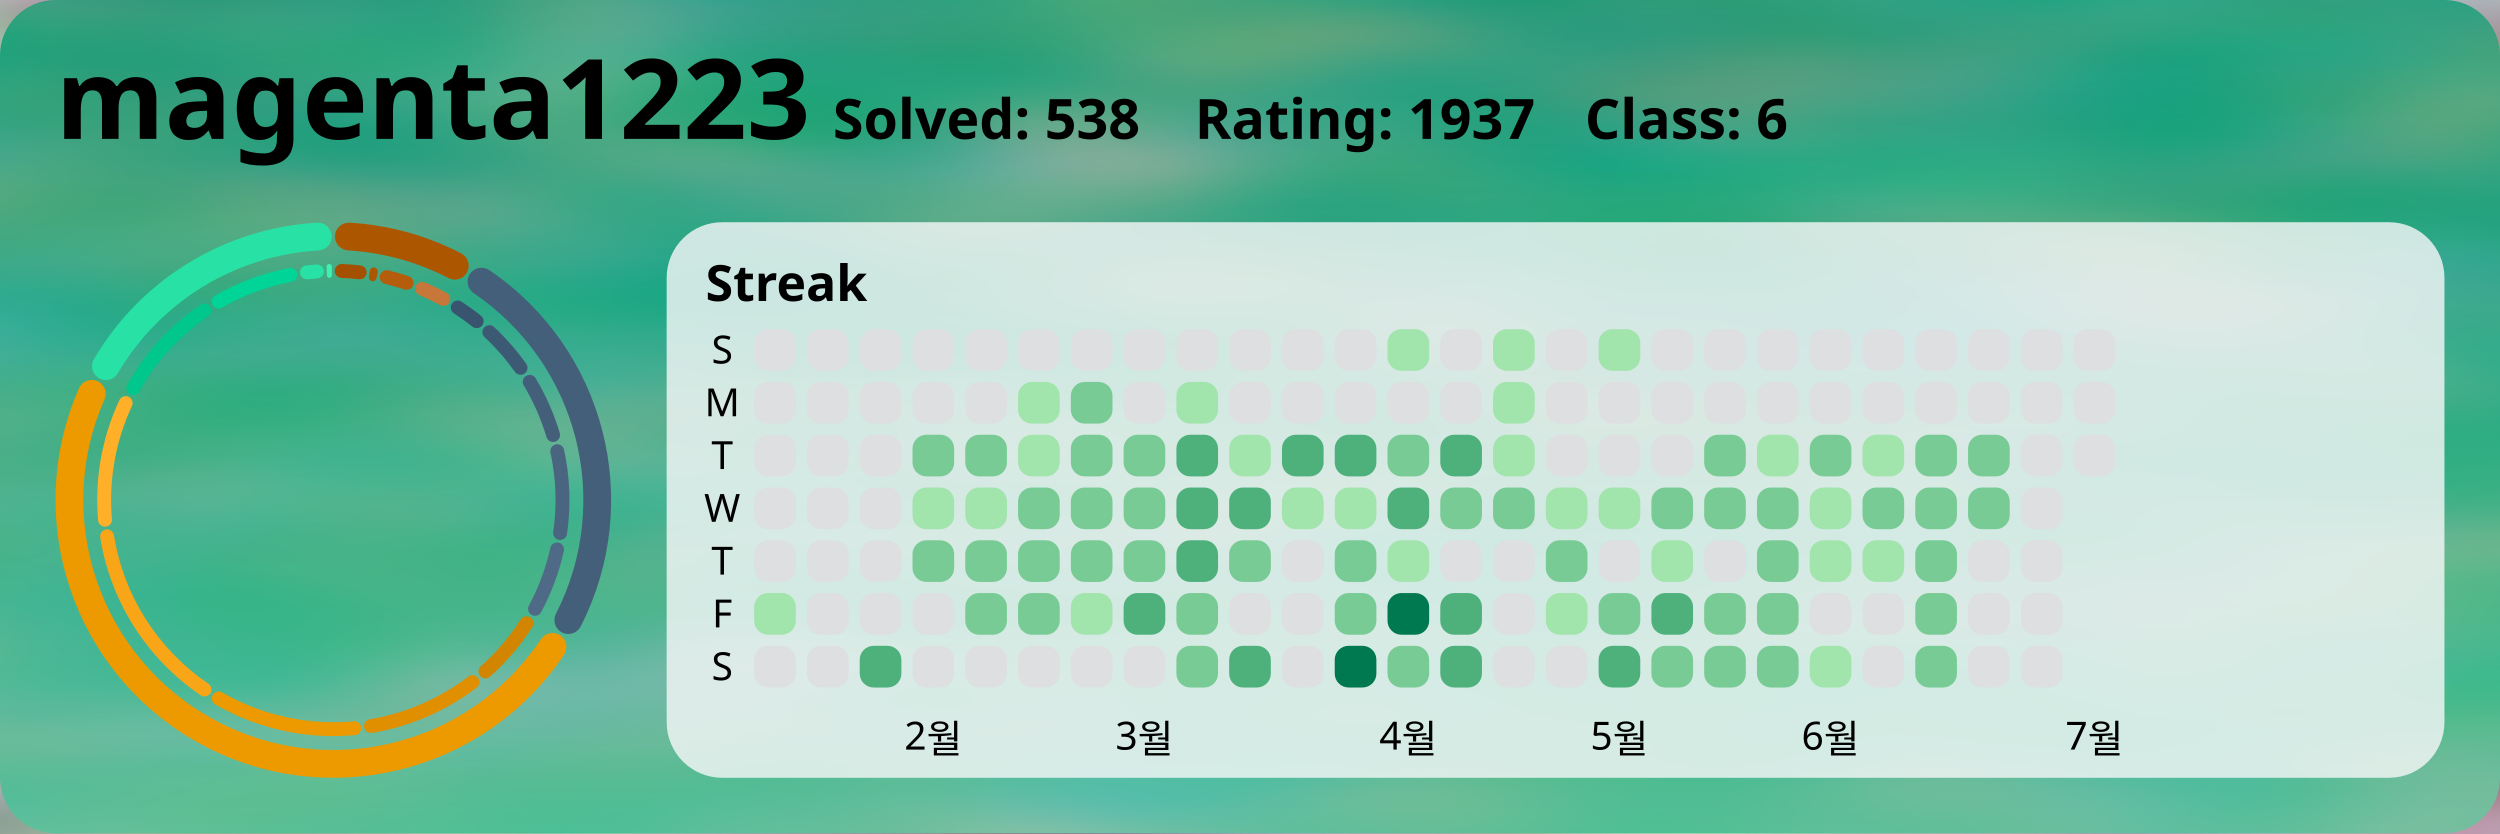
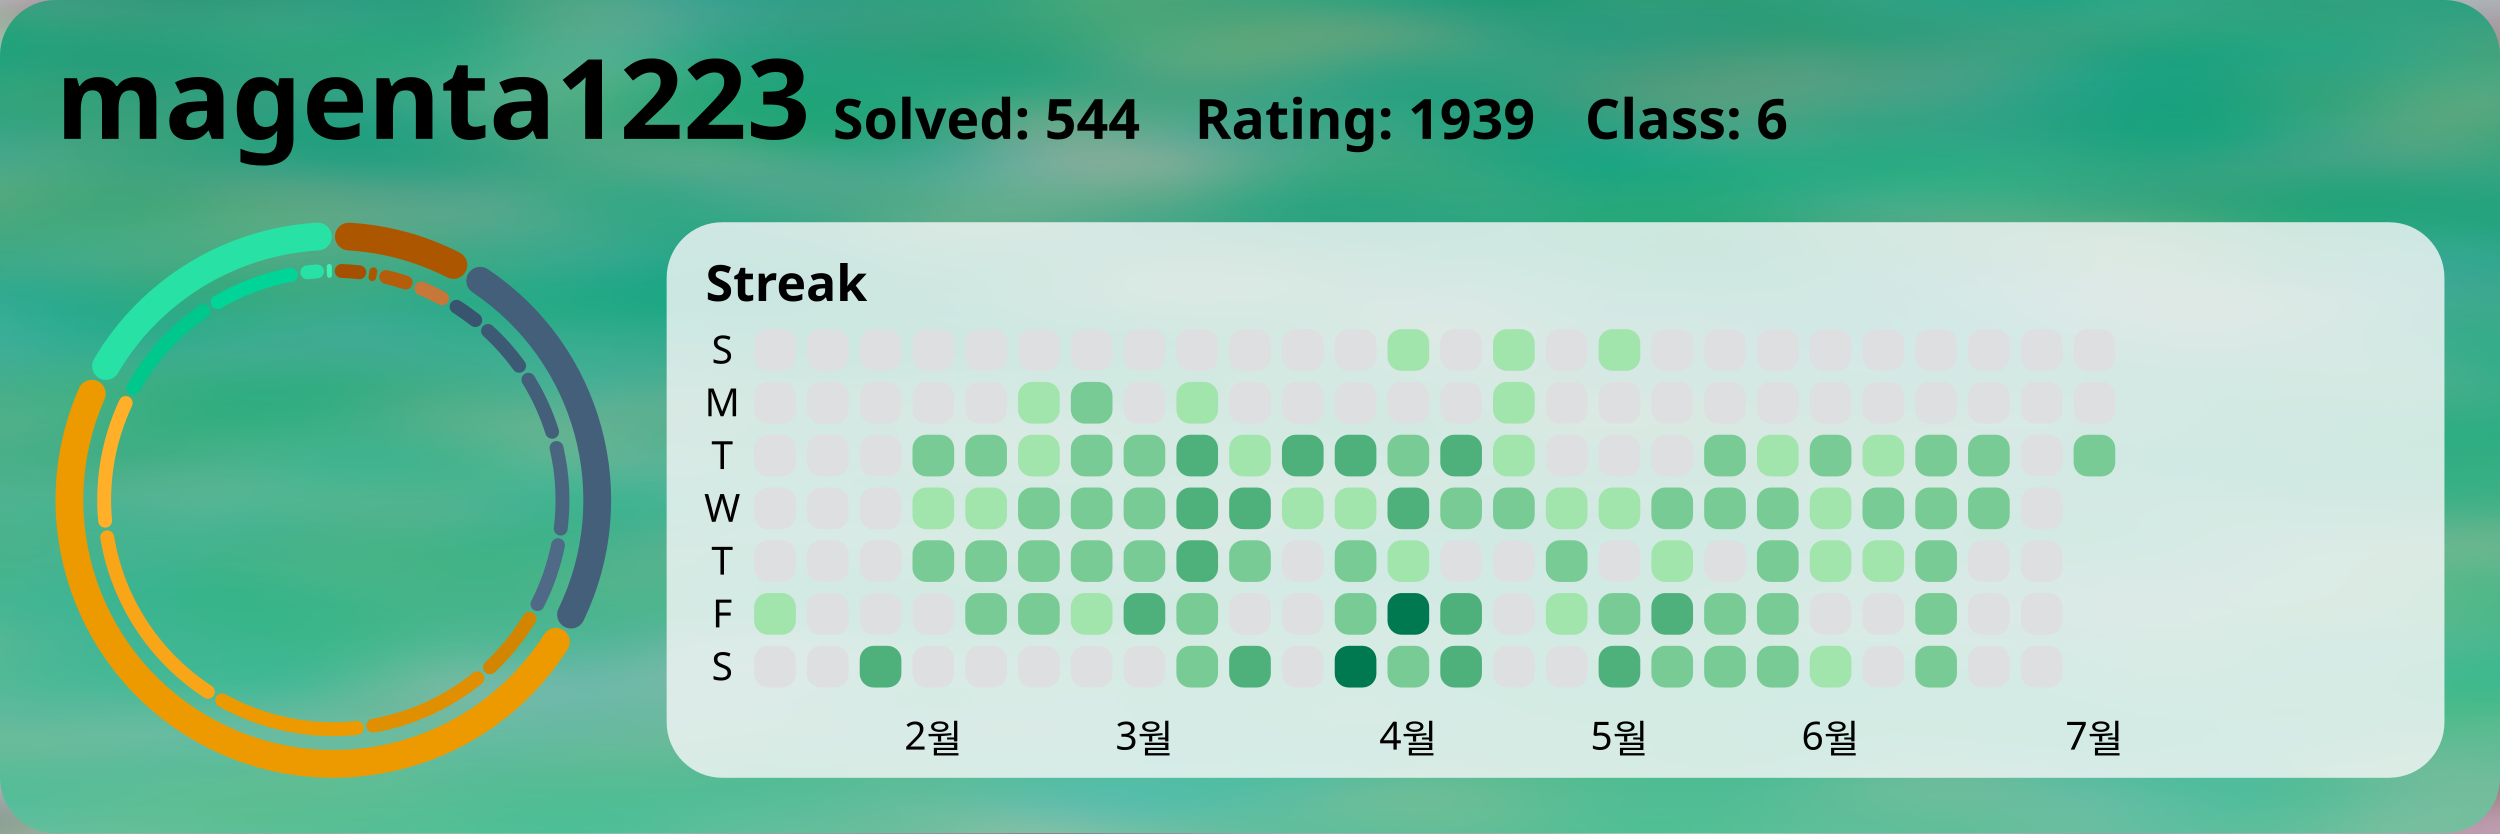
<svg xmlns="http://www.w3.org/2000/svg" id="svg" width="2700" height="900">
  <defs>
    <linearGradient id="ffflux-gradient" gradientTransform="rotate(360, 0.5, 0.5)" x1="50%" y1="0%" x2="50%" y2="100%">
      <stop id="stop1" stop-color="#00C78B" stop-opacity="1" offset="0%" />
      <stop id="stop2" stop-color="#51FDBD" stop-opacity="1" offset="100%" />
    </linearGradient>
    <filter id="ffflux-filter" x="-20%" y="-20%" width="140%" height="140%" filterUnits="objectBoundingBox" primitiveUnits="userSpaceOnUse" color-interpolation-filters="sRGB">
      <feTurbulence type="fractalNoise" baseFrequency="0.002 0.007" numOctaves="2" seed="2" stitchTiles="stitch" x="0%" y="0%" width="100%" height="100%" result="turbulence" />
      <feGaussianBlur stdDeviation="0 0" x="0%" y="0%" width="100%" height="100%" in="turbulence" edgeMode="duplicate" result="blur" />
      <feBlend mode="screen" x="0%" y="0%" width="100%" height="100%" in="SourceGraphic" in2="blur" result="blend" />
      <feComponentTransfer>
        <feFuncR type="linear" slope="0.75" />
        <feFuncG type="linear" slope="0.75" />
        <feFuncB type="linear" slope="0.75" />
      </feComponentTransfer>
    </filter>
  </defs>
  <rect width="2700" height="900" fill="url(#ffflux-gradient)" filter="url(#ffflux-filter)" rx="60" ry="60" />
  <text x="60" y="150" style="font-size: 120px; color: black; font-family: &quot;Noto Sans&quot;, sans-serif; font-weight: bold;">magenta1223</text>
-   <text x="899.531" y="150" style="font-size: 60px; color: black; font-family: &quot;Noto Sans&quot;, sans-serif; font-weight: bold;">Solved: 538</text>
-   <text x="1290.359" y="150" style="font-size: 60px; color: black; font-family: &quot;Noto Sans&quot;, sans-serif; font-weight: bold;">Rating: 1937</text>
+   <text x="899.531" y="150" style="font-size: 60px; color: black; font-family: &quot;Noto Sans&quot;, sans-serif; font-weight: bold;">Solved: 544</text>
+   <text x="1290.359" y="150" style="font-size: 60px; color: black; font-family: &quot;Noto Sans&quot;, sans-serif; font-weight: bold;">Rating: 1939</text>
  <text x="1711.656" y="150" style="font-size: 60px; color: black; font-family: &quot;Noto Sans&quot;, sans-serif; font-weight: bold;">Class: 6</text>
  <g transform="translate(360,540)">
    <path d="M0,-255L0,-240Z" fill="#9D4900" />
-     <path d="M1.528,-247.335A7.5,7.5,0,0,1,9.302,-254.83A255,255,0,0,1,29.346,-253.306A7.5,7.5,0,0,1,35.897,-244.721L35.897,-244.721A7.5,7.5,0,0,1,27.62,-238.405A240,240,0,0,0,8.754,-239.84A7.5,7.5,0,0,1,1.528,-247.335Z" fill="#A54F00" />
-     <path d="M39.412,-247.491A4.327,4.327,0,1,1,47.931,-245.983L46.649,-239.614A4.175,4.175,0,0,1,38.43,-241.069Z" fill="#AD5600" />
-     <path d="M50.282,-242.175A7.5,7.5,0,0,1,59.381,-247.99A255,255,0,0,1,81.558,-241.605A7.5,7.5,0,0,1,86.174,-231.843L86.174,-231.843A7.5,7.5,0,0,1,76.761,-227.393A240,240,0,0,0,55.888,-233.402A7.5,7.5,0,0,1,50.282,-242.175Z" fill="#B55D0A" />
-     <path d="M89.031,-230.761A7.5,7.5,0,0,1,98.956,-235.017A255,255,0,0,1,122.419,-223.693A7.5,7.5,0,0,1,125.262,-213.276L125.262,-213.276A7.5,7.5,0,0,1,115.218,-210.535A240,240,0,0,0,93.135,-221.192A7.5,7.5,0,0,1,89.031,-230.761Z" fill="#C67739" />
-     <path d="M127.887,-211.712A7.5,7.5,0,0,1,138.401,-214.173A255,255,0,0,1,159.532,-198.933A7.5,7.5,0,0,1,160.516,-188.18L160.516,-188.18A7.5,7.5,0,0,1,150.148,-187.231A240,240,0,0,0,130.26,-201.575A7.5,7.5,0,0,1,127.887,-211.712Z" fill="#38546E" />
-     <path d="M162.829,-186.183A7.5,7.5,0,0,1,173.611,-186.773A255,255,0,0,1,208.338,-147.038A7.5,7.5,0,0,1,206.309,-136.432L206.309,-136.432A7.5,7.5,0,0,1,196.083,-138.389A240,240,0,0,0,163.398,-175.787A7.5,7.5,0,0,1,162.829,-186.183Z" fill="#3D5A74" />
-     <path d="M207.979,-133.873A7.5,7.5,0,0,1,218.504,-131.458A255,255,0,0,1,244.528,-72.326A7.5,7.5,0,0,1,239.2,-62.934L239.2,-62.934A7.5,7.5,0,0,1,230.144,-68.071A240,240,0,0,0,205.651,-123.725A7.5,7.5,0,0,1,207.979,-133.873Z" fill="#435F7A" />
-     <path d="M239.959,-59.974A7.5,7.5,0,0,1,249.15,-54.306A255,255,0,0,1,252.341,36.729A7.5,7.5,0,0,1,243.569,43.026L243.569,43.026A7.5,7.5,0,0,1,237.497,34.568A240,240,0,0,0,234.494,-51.112A7.5,7.5,0,0,1,239.959,-59.974Z" fill="#496580" />
-     <path d="M243.019,46.032A7.5,7.5,0,0,1,248.992,55.028A255,255,0,0,1,224.404,121.111A7.5,7.5,0,0,1,214.004,124.014L214.004,124.014A7.5,7.5,0,0,1,211.204,113.986A240,240,0,0,0,234.345,51.791A7.5,7.5,0,0,1,243.019,46.032Z" fill="#4E6A86" />
-     <path d="M212.455,126.649A7.5,7.5,0,0,1,214.977,137.148A255,255,0,0,1,169.201,190.777A7.5,7.5,0,0,1,158.436,189.935L158.436,189.935A7.5,7.5,0,0,1,159.248,179.555A240,240,0,0,0,202.332,129.081A7.5,7.5,0,0,1,212.455,126.649Z" fill="#D28500" />
-     <path d="M156.077,191.878A7.5,7.5,0,0,1,154.842,202.605A255,255,0,0,1,41.872,251.539A7.5,7.5,0,0,1,33.202,245.101L33.202,245.101A7.5,7.5,0,0,1,39.409,236.742A240,240,0,0,0,145.734,190.687A7.5,7.5,0,0,1,156.077,191.878Z" fill="#DF8F00" />
-     <path d="M30.172,245.493A7.5,7.5,0,0,1,23.422,253.922A255,255,0,0,1,-127.61,220.773A7.5,7.5,0,0,1,-130.209,210.292L-130.209,210.292A7.5,7.5,0,0,1,-120.104,207.786A240,240,0,0,0,22.045,238.985A7.5,7.5,0,0,1,30.172,245.493Z" fill="#EC9A00" />
-     <path d="M-132.797,208.667A7.5,7.5,0,0,1,-143.366,210.882A255,255,0,0,1,-251.779,40.403A7.5,7.5,0,0,1,-245.291,31.771L-245.291,31.771A7.5,7.5,0,0,1,-236.968,38.026A240,240,0,0,0,-134.932,198.477A7.5,7.5,0,0,1,-132.797,208.667Z" fill="#F9A518" />
-     <path d="M-245.665,28.738A7.5,7.5,0,0,1,-254.054,21.939A255,255,0,0,1,-231.09,-107.808A7.5,7.5,0,0,1,-220.876,-111.314L-220.876,-111.314A7.5,7.5,0,0,1,-217.496,-101.466A240,240,0,0,0,-239.11,20.649A7.5,7.5,0,0,1,-245.665,28.738Z" fill="#FFB028" />
-     <path d="M-219.484,-114.034A7.5,7.5,0,0,1,-222.615,-124.368A255,255,0,0,1,-143.366,-210.882A7.5,7.5,0,0,1,-132.797,-208.667L-132.797,-208.667A7.5,7.5,0,0,1,-134.932,-198.477A240,240,0,0,0,-209.52,-117.053A7.5,7.5,0,0,1,-219.484,-114.034Z" fill="#00C78B" />
-     <path d="M-130.209,-210.292A7.5,7.5,0,0,1,-127.61,-220.773A255,255,0,0,1,-47.735,-250.492A7.5,7.5,0,0,1,-38.918,-244.259L-38.918,-244.259A7.5,7.5,0,0,1,-44.927,-235.757A240,240,0,0,0,-120.104,-207.786A7.5,7.5,0,0,1,-130.209,-210.292Z" fill="#00D497" />
-     <path d="M-35.897,-244.721A7.5,7.5,0,0,1,-29.346,-253.306A255,255,0,0,1,-18.222,-254.348A7.5,7.5,0,0,1,-10.191,-247.13L-10.191,-247.13A7.5,7.5,0,0,1,-17.15,-239.386A240,240,0,0,0,-27.62,-238.405A7.5,7.5,0,0,1,-35.897,-244.721Z" fill="#27E2A4" />
-     <path d="M-7.303,-251.972A2.888,2.888,0,1,1,-1.528,-252.073L-1.528,-242.687A2.724,2.724,0,0,1,-6.974,-242.591Z" fill="#3EF0B1" />
+     <path d="M1.528,-247.335A7.5,7.5,0,0,1,9.302,-254.83A255,255,0,0,1,28.922,-253.355A7.5,7.5,0,0,1,35.487,-244.781L35.487,-244.781A7.5,7.5,0,0,1,27.221,-238.451A240,240,0,0,0,8.754,-239.84A7.5,7.5,0,0,1,1.528,-247.335Z" fill="#A54F00" />
+     <path d="M39.007,-247.621A4.264,4.264,0,1,1,47.405,-246.151L46.112,-239.654A4.111,4.111,0,0,1,38.017,-241.071Z" fill="#AD5600" />
+     <path d="M49.751,-242.285A7.5,7.5,0,0,1,58.838,-248.119A255,255,0,0,1,80.593,-241.929A7.5,7.5,0,0,1,85.247,-232.185L85.247,-232.185A7.5,7.5,0,0,1,75.852,-227.698A240,240,0,0,0,55.377,-233.524A7.5,7.5,0,0,1,49.751,-242.285Z" fill="#B55D0A" />
+     <path d="M88.109,-231.114A7.5,7.5,0,0,1,98.016,-235.41A255,255,0,0,1,121.091,-224.415A7.5,7.5,0,0,1,123.996,-214.014L123.996,-214.014A7.5,7.5,0,0,1,113.968,-211.214A240,240,0,0,0,92.251,-221.562A7.5,7.5,0,0,1,88.109,-231.114Z" fill="#C67739" />
+     <path d="M126.631,-212.466A7.5,7.5,0,0,1,137.13,-214.989A255,255,0,0,1,157.964,-200.181A7.5,7.5,0,0,1,159.032,-189.435L159.032,-189.435A7.5,7.5,0,0,1,148.672,-188.405A240,240,0,0,0,129.063,-202.343A7.5,7.5,0,0,1,126.631,-212.466Z" fill="#38546E" />
+     <path d="M161.361,-187.456A7.5,7.5,0,0,1,172.138,-188.132A255,255,0,0,1,206.716,-149.31A7.5,7.5,0,0,1,204.803,-138.683L204.803,-138.683A7.5,7.5,0,0,1,194.556,-140.527A240,240,0,0,0,162.012,-177.065A7.5,7.5,0,0,1,161.361,-187.456Z" fill="#3D5A74" />
+     <path d="M206.501,-136.142A7.5,7.5,0,0,1,217.051,-133.842A255,255,0,0,1,243.449,-75.877A7.5,7.5,0,0,1,238.258,-66.409L238.258,-66.409A7.5,7.5,0,0,1,229.129,-71.414A240,240,0,0,0,204.284,-125.969A7.5,7.5,0,0,1,206.501,-136.142Z" fill="#435F7A" />
+     <path d="M239.06,-63.46A7.5,7.5,0,0,1,248.333,-57.927A255,255,0,0,1,253.004,31.846A7.5,7.5,0,0,1,244.355,38.312L244.355,38.312A7.5,7.5,0,0,1,238.121,29.973A240,240,0,0,0,233.726,-54.519A7.5,7.5,0,0,1,239.06,-63.46Z" fill="#496580" />
+     <path d="M243.863,41.328A7.5,7.5,0,0,1,250.009,50.207A255,255,0,0,1,227.152,115.876A7.5,7.5,0,0,1,216.821,119.02L216.821,119.02A7.5,7.5,0,0,1,213.79,109.059A240,240,0,0,0,235.302,47.253A7.5,7.5,0,0,1,243.863,41.328Z" fill="#4E6A86" />
+     <path d="M215.334,121.689A7.5,7.5,0,0,1,218.099,132.128A255,255,0,0,1,174.299,186.131A7.5,7.5,0,0,1,163.515,185.58L163.515,185.58A7.5,7.5,0,0,1,164.046,175.182A240,240,0,0,0,205.27,124.355A7.5,7.5,0,0,1,215.334,121.689Z" fill="#D28500" />
+     <path d="M161.21,187.586A7.5,7.5,0,0,1,160.266,198.343A255,255,0,0,1,44.419,251.102A7.5,7.5,0,0,1,35.684,244.752L35.684,244.752A7.5,7.5,0,0,1,41.806,236.331A240,240,0,0,0,150.838,186.676A7.5,7.5,0,0,1,161.21,187.586Z" fill="#DF8F00" />
+     <path d="M32.658,245.175A7.5,7.5,0,0,1,25.994,253.672A255,255,0,0,1,-123.675,223.001A7.5,7.5,0,0,1,-126.46,212.568L-126.46,212.568A7.5,7.5,0,0,1,-116.4,209.883A240,240,0,0,0,24.465,238.75A7.5,7.5,0,0,1,32.658,245.175Z" fill="#EC9A00" />
+     <path d="M-129.076,210.989A7.5,7.5,0,0,1,-139.604,213.391A255,255,0,0,1,-251.598,41.516A7.5,7.5,0,0,1,-245.148,32.855L-245.148,32.855A7.5,7.5,0,0,1,-236.798,39.074A240,240,0,0,0,-131.392,200.839A7.5,7.5,0,0,1,-129.076,210.989Z" fill="#F9A518" />
+     <path d="M-245.535,29.824A7.5,7.5,0,0,1,-253.955,23.063A255,255,0,0,1,-231.03,-107.937A7.5,7.5,0,0,1,-220.814,-111.437L-220.814,-111.437A7.5,7.5,0,0,1,-217.44,-101.588A240,240,0,0,0,-239.016,21.706A7.5,7.5,0,0,1,-245.535,29.824Z" fill="#FFB028" />
+     <path d="M-219.421,-114.156A7.5,7.5,0,0,1,-222.546,-124.493A255,255,0,0,1,-144.496,-210.11A7.5,7.5,0,0,1,-133.915,-207.952L-133.915,-207.952A7.5,7.5,0,0,1,-135.996,-197.75A240,240,0,0,0,-209.455,-117.17A7.5,7.5,0,0,1,-219.421,-114.156Z" fill="#00C78B" />
+     <path d="M-131.336,-209.59A7.5,7.5,0,0,1,-128.793,-220.085A255,255,0,0,1,-47.316,-250.572A7.5,7.5,0,0,1,-38.509,-244.324L-38.509,-244.324A7.5,7.5,0,0,1,-44.533,-235.832A240,240,0,0,0,-121.217,-207.139A7.5,7.5,0,0,1,-131.336,-209.59Z" fill="#00D497" />
+     <path d="M-35.487,-244.781A7.5,7.5,0,0,1,-28.922,-253.355A255,255,0,0,1,-18.124,-254.355A7.5,7.5,0,0,1,-10.095,-247.134L-10.095,-247.134A7.5,7.5,0,0,1,-17.058,-239.393A240,240,0,0,0,-27.221,-238.451A7.5,7.5,0,0,1,-35.487,-244.781Z" fill="#27E2A4" />
+     <path d="M-7.207,-252.023A2.84,2.84,0,1,1,-1.528,-252.122L-1.528,-242.64A2.676,2.676,0,0,1,-6.879,-242.547Z" fill="#3EF0B1" />
    <path d="M0,-255L0,-240Z" fill="#51FDBD" />
    <path d="M0,-255L0,-240Z" fill="#009EE5" />
    <path d="M0,-255L0,-240Z" fill="#00A9F0" />
    <path d="M0,-255L0,-240Z" fill="#00B4FC" />
    <path d="M0,-255L0,-240Z" fill="#2BBFFF" />
    <path d="M0,-255L0,-240Z" fill="#41CAFF" />
    <path d="M0,-255L0,-240Z" fill="#E0004C" />
    <path d="M0,-255L0,-240Z" fill="#EA0053" />
    <path d="M0,-255L0,-240Z" fill="#F5005A" />
    <path d="M0,-255L0,-240Z" fill="#FF0062" />
    <path d="M0,-255L0,-240Z" fill="#CE3D38" />
-     <path d="M1.761,-284.507A15,15,0,0,1,17.643,-299.481A300,300,0,0,1,138.102,-266.323A15,15,0,0,1,144.084,-245.33L144.084,-245.33A15,15,0,0,1,124.292,-239.69A270,270,0,0,0,15.879,-269.533A15,15,0,0,1,1.761,-284.507Z" fill="#AD5600" />
-     <path d="M147.11,-243.528A15,15,0,0,1,168.418,-248.265A300,300,0,0,1,267.125,136.545A15,15,0,0,1,246.167,142.649L246.167,142.649A15,15,0,0,1,240.412,122.89A270,270,0,0,0,151.576,-223.438A15,15,0,0,1,147.11,-243.528Z" fill="#435F7A" />
-     <path d="M244.383,145.686A15,15,0,0,1,249.244,166.965A300,300,0,0,1,-274.638,-120.722A15,15,0,0,1,-254.073,-128.04L-254.073,-128.04A15,15,0,0,1,-247.174,-108.65A270,270,0,0,0,224.32,150.269A15,15,0,0,1,244.383,145.686Z" fill="#EC9A00" />
-     <path d="M-252.468,-131.175A15,15,0,0,1,-258.563,-152.135A300,300,0,0,1,-17.643,-299.481A15,15,0,0,1,-1.761,-284.507L-1.761,-284.507A15,15,0,0,1,-15.879,-269.533A270,270,0,0,0,-232.707,-136.921A15,15,0,0,1,-252.468,-131.175Z" fill="#27E2A4" />
+     <path d="M1.761,-284.507A15,15,0,0,1,17.643,-299.481A300,300,0,0,1,136.522,-267.136A15,15,0,0,1,142.628,-246.18L142.628,-246.18A15,15,0,0,1,122.87,-240.423A270,270,0,0,0,15.879,-269.533A15,15,0,0,1,1.761,-284.507Z" fill="#AD5600" />
+     <path d="M145.665,-244.395A15,15,0,0,1,166.944,-249.258A300,300,0,0,1,270.218,130.315A15,15,0,0,1,249.408,136.904L249.408,136.904A15,15,0,0,1,243.197,117.284A270,270,0,0,0,150.25,-224.332A15,15,0,0,1,145.665,-244.395Z" fill="#435F7A" />
+     <path d="M247.694,139.981A15,15,0,0,1,253.048,161.142A300,300,0,0,1,-274.571,-120.876A15,15,0,0,1,-254.001,-128.181L-254.001,-128.181A15,15,0,0,1,-247.114,-108.788A270,270,0,0,0,227.743,145.028A15,15,0,0,1,247.694,139.981Z" fill="#EC9A00" />
+     <path d="M-252.395,-131.316A15,15,0,0,1,-258.478,-152.279A300,300,0,0,1,-17.643,-299.481A15,15,0,0,1,-1.761,-284.507L-1.761,-284.507A15,15,0,0,1,-15.879,-269.533A270,270,0,0,0,-232.631,-137.051A15,15,0,0,1,-252.395,-131.316Z" fill="#27E2A4" />
    <path d="M0,-300L0,-270Z" fill="#00B4FC" />
    <path d="M0,-300L0,-270Z" fill="#F5005A" />
  </g>
  <rect transform="translate(720,240)" width="1920" height="600" rx="60" ry="60" style="fill: rgb(247, 248, 249); opacity: 0.8;" />
  <text transform="translate(720,240)" x="42" y="66" style="dominant-baseline: middle; font-size: 54px; color: black; font-family: &quot;Noto Sans&quot;, sans-serif; font-weight: bold;">Streak</text>
  <g transform="translate(780,378)">
    <text x="0" y="0" style="text-anchor: middle; dominant-baseline: middle; font-size: 42px; color: black; font-family: &quot;Noto Sans&quot;, sans-serif;">S</text>
    <text x="0" y="57" style="text-anchor: middle; dominant-baseline: middle; font-size: 42px; color: black; font-family: &quot;Noto Sans&quot;, sans-serif;">M</text>
    <text x="0" y="114" style="text-anchor: middle; dominant-baseline: middle; font-size: 42px; color: black; font-family: &quot;Noto Sans&quot;, sans-serif;">T</text>
    <text x="0" y="171" style="text-anchor: middle; dominant-baseline: middle; font-size: 42px; color: black; font-family: &quot;Noto Sans&quot;, sans-serif;">W</text>
    <text x="0" y="228" style="text-anchor: middle; dominant-baseline: middle; font-size: 42px; color: black; font-family: &quot;Noto Sans&quot;, sans-serif;">T</text>
    <text x="0" y="285" style="text-anchor: middle; dominant-baseline: middle; font-size: 42px; color: black; font-family: &quot;Noto Sans&quot;, sans-serif;">F</text>
    <text x="0" y="342" style="text-anchor: middle; dominant-baseline: middle; font-size: 42px; color: black; font-family: &quot;Noto Sans&quot;, sans-serif;">S</text>
    <rect rx="15" ry="15" width="45" height="45" fill="#DDDFE0" x="34.5" y="-22.5" />
    <rect rx="15" ry="15" width="45" height="45" fill="#DDDFE0" x="34.5" y="34.5" />
    <rect rx="15" ry="15" width="45" height="45" fill="#DDDFE0" x="34.5" y="91.5" />
    <rect rx="15" ry="15" width="45" height="45" fill="#DDDFE0" x="34.5" y="148.5" />
    <rect rx="15" ry="15" width="45" height="45" fill="#DDDFE0" x="34.5" y="205.5" />
    <rect rx="15" ry="15" width="45" height="45" fill="#A1E4AC" x="34.5" y="262.5" />
    <rect rx="15" ry="15" width="45" height="45" fill="#DDDFE0" x="34.5" y="319.5" />
    <rect rx="15" ry="15" width="45" height="45" fill="#DDDFE0" x="91.5" y="-22.5" />
    <rect rx="15" ry="15" width="45" height="45" fill="#DDDFE0" x="91.5" y="34.5" />
    <rect rx="15" ry="15" width="45" height="45" fill="#DDDFE0" x="91.5" y="91.5" />
    <rect rx="15" ry="15" width="45" height="45" fill="#DDDFE0" x="91.5" y="148.5" />
    <rect rx="15" ry="15" width="45" height="45" fill="#DDDFE0" x="91.5" y="205.5" />
    <rect rx="15" ry="15" width="45" height="45" fill="#DDDFE0" x="91.5" y="262.5" />
    <rect rx="15" ry="15" width="45" height="45" fill="#DDDFE0" x="91.5" y="319.5" />
    <rect rx="15" ry="15" width="45" height="45" fill="#DDDFE0" x="148.5" y="-22.5" />
    <rect rx="15" ry="15" width="45" height="45" fill="#DDDFE0" x="148.5" y="34.5" />
    <rect rx="15" ry="15" width="45" height="45" fill="#DDDFE0" x="148.5" y="91.5" />
    <rect rx="15" ry="15" width="45" height="45" fill="#DDDFE0" x="148.5" y="148.5" />
    <rect rx="15" ry="15" width="45" height="45" fill="#DDDFE0" x="148.5" y="205.5" />
    <rect rx="15" ry="15" width="45" height="45" fill="#DDDFE0" x="148.5" y="262.5" />
    <rect rx="15" ry="15" width="45" height="45" fill="#4EB17C" x="148.5" y="319.5" />
    <rect rx="15" ry="15" width="45" height="45" fill="#DDDFE0" x="205.5" y="-22.5" />
    <rect rx="15" ry="15" width="45" height="45" fill="#DDDFE0" x="205.5" y="34.5" />
    <rect rx="15" ry="15" width="45" height="45" fill="#78CB94" x="205.5" y="91.5" />
    <rect rx="15" ry="15" width="45" height="45" fill="#A1E4AC" x="205.5" y="148.5" />
    <rect rx="15" ry="15" width="45" height="45" fill="#78CB94" x="205.5" y="205.5" />
    <rect rx="15" ry="15" width="45" height="45" fill="#DDDFE0" x="205.5" y="262.5" />
    <rect rx="15" ry="15" width="45" height="45" fill="#DDDFE0" x="205.5" y="319.5" />
    <text x="228" y="399" style="text-anchor: middle; dominant-baseline: hanging; font-size: 42px; color: black; font-family: &quot;Noto Sans&quot;, sans-serif;">2월</text>
    <rect rx="15" ry="15" width="45" height="45" fill="#DDDFE0" x="262.5" y="-22.5" />
    <rect rx="15" ry="15" width="45" height="45" fill="#DDDFE0" x="262.5" y="34.5" />
    <rect rx="15" ry="15" width="45" height="45" fill="#78CB94" x="262.5" y="91.5" />
    <rect rx="15" ry="15" width="45" height="45" fill="#A1E4AC" x="262.5" y="148.5" />
    <rect rx="15" ry="15" width="45" height="45" fill="#78CB94" x="262.5" y="205.5" />
    <rect rx="15" ry="15" width="45" height="45" fill="#78CB94" x="262.5" y="262.5" />
    <rect rx="15" ry="15" width="45" height="45" fill="#DDDFE0" x="262.5" y="319.5" />
    <rect rx="15" ry="15" width="45" height="45" fill="#DDDFE0" x="319.5" y="-22.5" />
    <rect rx="15" ry="15" width="45" height="45" fill="#A1E4AC" x="319.5" y="34.5" />
    <rect rx="15" ry="15" width="45" height="45" fill="#A1E4AC" x="319.5" y="91.5" />
    <rect rx="15" ry="15" width="45" height="45" fill="#78CB94" x="319.5" y="148.5" />
    <rect rx="15" ry="15" width="45" height="45" fill="#78CB94" x="319.5" y="205.5" />
    <rect rx="15" ry="15" width="45" height="45" fill="#78CB94" x="319.5" y="262.5" />
    <rect rx="15" ry="15" width="45" height="45" fill="#DDDFE0" x="319.5" y="319.5" />
    <rect rx="15" ry="15" width="45" height="45" fill="#DDDFE0" x="376.5" y="-22.5" />
    <rect rx="15" ry="15" width="45" height="45" fill="#78CB94" x="376.5" y="34.5" />
    <rect rx="15" ry="15" width="45" height="45" fill="#78CB94" x="376.5" y="91.5" />
    <rect rx="15" ry="15" width="45" height="45" fill="#78CB94" x="376.5" y="148.5" />
    <rect rx="15" ry="15" width="45" height="45" fill="#78CB94" x="376.5" y="205.5" />
    <rect rx="15" ry="15" width="45" height="45" fill="#A1E4AC" x="376.5" y="262.5" />
    <rect rx="15" ry="15" width="45" height="45" fill="#DDDFE0" x="376.5" y="319.5" />
    <rect rx="15" ry="15" width="45" height="45" fill="#DDDFE0" x="433.5" y="-22.5" />
    <rect rx="15" ry="15" width="45" height="45" fill="#DDDFE0" x="433.5" y="34.5" />
    <rect rx="15" ry="15" width="45" height="45" fill="#78CB94" x="433.5" y="91.5" />
    <rect rx="15" ry="15" width="45" height="45" fill="#78CB94" x="433.5" y="148.5" />
    <rect rx="15" ry="15" width="45" height="45" fill="#78CB94" x="433.5" y="205.5" />
    <rect rx="15" ry="15" width="45" height="45" fill="#4EB17C" x="433.5" y="262.5" />
    <rect rx="15" ry="15" width="45" height="45" fill="#DDDFE0" x="433.5" y="319.5" />
    <text x="456" y="399" style="text-anchor: middle; dominant-baseline: hanging; font-size: 42px; color: black; font-family: &quot;Noto Sans&quot;, sans-serif;">3월</text>
    <rect rx="15" ry="15" width="45" height="45" fill="#DDDFE0" x="490.5" y="-22.5" />
    <rect rx="15" ry="15" width="45" height="45" fill="#A1E4AC" x="490.5" y="34.5" />
    <rect rx="15" ry="15" width="45" height="45" fill="#4EB17C" x="490.5" y="91.5" />
    <rect rx="15" ry="15" width="45" height="45" fill="#4EB17C" x="490.5" y="148.5" />
    <rect rx="15" ry="15" width="45" height="45" fill="#4EB17C" x="490.5" y="205.5" />
    <rect rx="15" ry="15" width="45" height="45" fill="#78CB94" x="490.5" y="262.5" />
    <rect rx="15" ry="15" width="45" height="45" fill="#78CB94" x="490.5" y="319.5" />
    <rect rx="15" ry="15" width="45" height="45" fill="#DDDFE0" x="547.5" y="-22.5" />
    <rect rx="15" ry="15" width="45" height="45" fill="#DDDFE0" x="547.5" y="34.5" />
    <rect rx="15" ry="15" width="45" height="45" fill="#A1E4AC" x="547.5" y="91.5" />
    <rect rx="15" ry="15" width="45" height="45" fill="#4EB17C" x="547.5" y="148.5" />
    <rect rx="15" ry="15" width="45" height="45" fill="#78CB94" x="547.5" y="205.5" />
    <rect rx="15" ry="15" width="45" height="45" fill="#DDDFE0" x="547.5" y="262.5" />
    <rect rx="15" ry="15" width="45" height="45" fill="#4EB17C" x="547.5" y="319.5" />
    <rect rx="15" ry="15" width="45" height="45" fill="#DDDFE0" x="604.5" y="-22.5" />
    <rect rx="15" ry="15" width="45" height="45" fill="#DDDFE0" x="604.5" y="34.5" />
    <rect rx="15" ry="15" width="45" height="45" fill="#4EB17C" x="604.5" y="91.5" />
    <rect rx="15" ry="15" width="45" height="45" fill="#A1E4AC" x="604.5" y="148.5" />
    <rect rx="15" ry="15" width="45" height="45" fill="#DDDFE0" x="604.5" y="205.5" />
    <rect rx="15" ry="15" width="45" height="45" fill="#DDDFE0" x="604.5" y="262.5" />
    <rect rx="15" ry="15" width="45" height="45" fill="#DDDFE0" x="604.5" y="319.5" />
    <rect rx="15" ry="15" width="45" height="45" fill="#DDDFE0" x="661.5" y="-22.5" />
    <rect rx="15" ry="15" width="45" height="45" fill="#DDDFE0" x="661.5" y="34.5" />
    <rect rx="15" ry="15" width="45" height="45" fill="#4EB17C" x="661.5" y="91.5" />
    <rect rx="15" ry="15" width="45" height="45" fill="#A1E4AC" x="661.5" y="148.5" />
    <rect rx="15" ry="15" width="45" height="45" fill="#78CB94" x="661.5" y="205.5" />
    <rect rx="15" ry="15" width="45" height="45" fill="#78CB94" x="661.5" y="262.5" />
    <rect rx="15" ry="15" width="45" height="45" fill="#007950" x="661.5" y="319.5" />
    <rect rx="15" ry="15" width="45" height="45" fill="#A1E4AC" x="718.5" y="-22.5" />
    <rect rx="15" ry="15" width="45" height="45" fill="#DDDFE0" x="718.5" y="34.5" />
    <rect rx="15" ry="15" width="45" height="45" fill="#78CB94" x="718.5" y="91.5" />
    <rect rx="15" ry="15" width="45" height="45" fill="#4EB17C" x="718.5" y="148.5" />
    <rect rx="15" ry="15" width="45" height="45" fill="#A1E4AC" x="718.5" y="205.5" />
    <rect rx="15" ry="15" width="45" height="45" fill="#007950" x="718.5" y="262.5" />
    <rect rx="15" ry="15" width="45" height="45" fill="#78CB94" x="718.5" y="319.5" />
    <text x="741" y="399" style="text-anchor: middle; dominant-baseline: hanging; font-size: 42px; color: black; font-family: &quot;Noto Sans&quot;, sans-serif;">4월</text>
    <rect rx="15" ry="15" width="45" height="45" fill="#DDDFE0" x="775.5" y="-22.5" />
    <rect rx="15" ry="15" width="45" height="45" fill="#DDDFE0" x="775.5" y="34.5" />
    <rect rx="15" ry="15" width="45" height="45" fill="#4EB17C" x="775.5" y="91.5" />
    <rect rx="15" ry="15" width="45" height="45" fill="#78CB94" x="775.5" y="148.5" />
    <rect rx="15" ry="15" width="45" height="45" fill="#DDDFE0" x="775.5" y="205.5" />
    <rect rx="15" ry="15" width="45" height="45" fill="#4EB17C" x="775.5" y="262.5" />
    <rect rx="15" ry="15" width="45" height="45" fill="#4EB17C" x="775.5" y="319.5" />
    <rect rx="15" ry="15" width="45" height="45" fill="#A1E4AC" x="832.5" y="-22.5" />
    <rect rx="15" ry="15" width="45" height="45" fill="#A1E4AC" x="832.5" y="34.5" />
    <rect rx="15" ry="15" width="45" height="45" fill="#A1E4AC" x="832.5" y="91.5" />
    <rect rx="15" ry="15" width="45" height="45" fill="#78CB94" x="832.5" y="148.5" />
    <rect rx="15" ry="15" width="45" height="45" fill="#DDDFE0" x="832.5" y="205.5" />
    <rect rx="15" ry="15" width="45" height="45" fill="#DDDFE0" x="832.5" y="262.5" />
    <rect rx="15" ry="15" width="45" height="45" fill="#DDDFE0" x="832.5" y="319.5" />
    <rect rx="15" ry="15" width="45" height="45" fill="#DDDFE0" x="889.5" y="-22.5" />
    <rect rx="15" ry="15" width="45" height="45" fill="#DDDFE0" x="889.5" y="34.5" />
    <rect rx="15" ry="15" width="45" height="45" fill="#DDDFE0" x="889.5" y="91.5" />
    <rect rx="15" ry="15" width="45" height="45" fill="#A1E4AC" x="889.5" y="148.5" />
    <rect rx="15" ry="15" width="45" height="45" fill="#78CB94" x="889.5" y="205.5" />
    <rect rx="15" ry="15" width="45" height="45" fill="#A1E4AC" x="889.5" y="262.5" />
    <rect rx="15" ry="15" width="45" height="45" fill="#DDDFE0" x="889.5" y="319.5" />
    <rect rx="15" ry="15" width="45" height="45" fill="#A1E4AC" x="946.5" y="-22.5" />
    <rect rx="15" ry="15" width="45" height="45" fill="#DDDFE0" x="946.5" y="34.5" />
    <rect rx="15" ry="15" width="45" height="45" fill="#DDDFE0" x="946.5" y="91.5" />
    <rect rx="15" ry="15" width="45" height="45" fill="#A1E4AC" x="946.5" y="148.5" />
    <rect rx="15" ry="15" width="45" height="45" fill="#DDDFE0" x="946.5" y="205.5" />
    <rect rx="15" ry="15" width="45" height="45" fill="#78CB94" x="946.5" y="262.5" />
    <rect rx="15" ry="15" width="45" height="45" fill="#4EB17C" x="946.5" y="319.5" />
    <text x="969" y="399" style="text-anchor: middle; dominant-baseline: hanging; font-size: 42px; color: black; font-family: &quot;Noto Sans&quot;, sans-serif;">5월</text>
    <rect rx="15" ry="15" width="45" height="45" fill="#DDDFE0" x="1003.5" y="-22.5" />
    <rect rx="15" ry="15" width="45" height="45" fill="#DDDFE0" x="1003.5" y="34.5" />
    <rect rx="15" ry="15" width="45" height="45" fill="#DDDFE0" x="1003.5" y="91.5" />
    <rect rx="15" ry="15" width="45" height="45" fill="#78CB94" x="1003.5" y="148.5" />
    <rect rx="15" ry="15" width="45" height="45" fill="#A1E4AC" x="1003.5" y="205.5" />
    <rect rx="15" ry="15" width="45" height="45" fill="#4EB17C" x="1003.5" y="262.5" />
    <rect rx="15" ry="15" width="45" height="45" fill="#78CB94" x="1003.5" y="319.5" />
    <rect rx="15" ry="15" width="45" height="45" fill="#DDDFE0" x="1060.5" y="-22.5" />
    <rect rx="15" ry="15" width="45" height="45" fill="#DDDFE0" x="1060.5" y="34.5" />
    <rect rx="15" ry="15" width="45" height="45" fill="#78CB94" x="1060.5" y="91.5" />
    <rect rx="15" ry="15" width="45" height="45" fill="#78CB94" x="1060.5" y="148.5" />
    <rect rx="15" ry="15" width="45" height="45" fill="#DDDFE0" x="1060.5" y="205.5" />
    <rect rx="15" ry="15" width="45" height="45" fill="#78CB94" x="1060.5" y="262.5" />
    <rect rx="15" ry="15" width="45" height="45" fill="#78CB94" x="1060.5" y="319.5" />
    <rect rx="15" ry="15" width="45" height="45" fill="#DDDFE0" x="1117.5" y="-22.5" />
    <rect rx="15" ry="15" width="45" height="45" fill="#DDDFE0" x="1117.5" y="34.5" />
    <rect rx="15" ry="15" width="45" height="45" fill="#A1E4AC" x="1117.5" y="91.5" />
    <rect rx="15" ry="15" width="45" height="45" fill="#78CB94" x="1117.5" y="148.5" />
    <rect rx="15" ry="15" width="45" height="45" fill="#78CB94" x="1117.5" y="205.5" />
    <rect rx="15" ry="15" width="45" height="45" fill="#78CB94" x="1117.5" y="262.5" />
    <rect rx="15" ry="15" width="45" height="45" fill="#78CB94" x="1117.5" y="319.5" />
    <rect rx="15" ry="15" width="45" height="45" fill="#DDDFE0" x="1174.5" y="-22.5" />
    <rect rx="15" ry="15" width="45" height="45" fill="#DDDFE0" x="1174.5" y="34.5" />
    <rect rx="15" ry="15" width="45" height="45" fill="#78CB94" x="1174.5" y="91.5" />
    <rect rx="15" ry="15" width="45" height="45" fill="#A1E4AC" x="1174.5" y="148.5" />
    <rect rx="15" ry="15" width="45" height="45" fill="#A1E4AC" x="1174.5" y="205.5" />
    <rect rx="15" ry="15" width="45" height="45" fill="#DDDFE0" x="1174.5" y="262.5" />
    <rect rx="15" ry="15" width="45" height="45" fill="#A1E4AC" x="1174.5" y="319.5" />
    <text x="1197" y="399" style="text-anchor: middle; dominant-baseline: hanging; font-size: 42px; color: black; font-family: &quot;Noto Sans&quot;, sans-serif;">6월</text>
    <rect rx="15" ry="15" width="45" height="45" fill="#DDDFE0" x="1231.5" y="-22.5" />
    <rect rx="15" ry="15" width="45" height="45" fill="#DDDFE0" x="1231.5" y="34.5" />
    <rect rx="15" ry="15" width="45" height="45" fill="#A1E4AC" x="1231.5" y="91.5" />
    <rect rx="15" ry="15" width="45" height="45" fill="#78CB94" x="1231.5" y="148.5" />
    <rect rx="15" ry="15" width="45" height="45" fill="#A1E4AC" x="1231.5" y="205.5" />
    <rect rx="15" ry="15" width="45" height="45" fill="#DDDFE0" x="1231.5" y="262.5" />
    <rect rx="15" ry="15" width="45" height="45" fill="#DDDFE0" x="1231.5" y="319.5" />
    <rect rx="15" ry="15" width="45" height="45" fill="#DDDFE0" x="1288.5" y="-22.5" />
    <rect rx="15" ry="15" width="45" height="45" fill="#DDDFE0" x="1288.5" y="34.5" />
    <rect rx="15" ry="15" width="45" height="45" fill="#78CB94" x="1288.5" y="91.5" />
    <rect rx="15" ry="15" width="45" height="45" fill="#78CB94" x="1288.5" y="148.5" />
    <rect rx="15" ry="15" width="45" height="45" fill="#78CB94" x="1288.5" y="205.5" />
    <rect rx="15" ry="15" width="45" height="45" fill="#78CB94" x="1288.5" y="262.5" />
    <rect rx="15" ry="15" width="45" height="45" fill="#78CB94" x="1288.5" y="319.5" />
    <rect rx="15" ry="15" width="45" height="45" fill="#DDDFE0" x="1345.5" y="-22.5" />
    <rect rx="15" ry="15" width="45" height="45" fill="#DDDFE0" x="1345.5" y="34.5" />
    <rect rx="15" ry="15" width="45" height="45" fill="#78CB94" x="1345.5" y="91.5" />
    <rect rx="15" ry="15" width="45" height="45" fill="#78CB94" x="1345.5" y="148.5" />
    <rect rx="15" ry="15" width="45" height="45" fill="#DDDFE0" x="1345.5" y="205.5" />
    <rect rx="15" ry="15" width="45" height="45" fill="#DDDFE0" x="1345.5" y="262.5" />
    <rect rx="15" ry="15" width="45" height="45" fill="#DDDFE0" x="1345.5" y="319.5" />
    <rect rx="15" ry="15" width="45" height="45" fill="#DDDFE0" x="1402.5" y="-22.5" />
    <rect rx="15" ry="15" width="45" height="45" fill="#DDDFE0" x="1402.5" y="34.5" />
    <rect rx="15" ry="15" width="45" height="45" fill="#DDDFE0" x="1402.5" y="91.5" />
    <rect rx="15" ry="15" width="45" height="45" fill="#DDDFE0" x="1402.5" y="148.5" />
    <rect rx="15" ry="15" width="45" height="45" fill="#DDDFE0" x="1402.5" y="205.5" />
    <rect rx="15" ry="15" width="45" height="45" fill="#DDDFE0" x="1402.5" y="262.5" />
    <rect rx="15" ry="15" width="45" height="45" fill="#DDDFE0" x="1402.5" y="319.5" />
    <rect rx="15" ry="15" width="45" height="45" fill="#DDDFE0" x="1459.5" y="-22.5" />
    <rect rx="15" ry="15" width="45" height="45" fill="#DDDFE0" x="1459.5" y="34.5" />
-     <rect rx="15" ry="15" width="45" height="45" fill="#DDDFE0" x="1459.5" y="91.5" />
+     <rect rx="15" ry="15" width="45" height="45" fill="#78CB94" x="1459.5" y="91.5" />
    <text x="1482" y="399" style="text-anchor: middle; dominant-baseline: hanging; font-size: 42px; color: black; font-family: &quot;Noto Sans&quot;, sans-serif;">7월</text>
  </g>
</svg>
